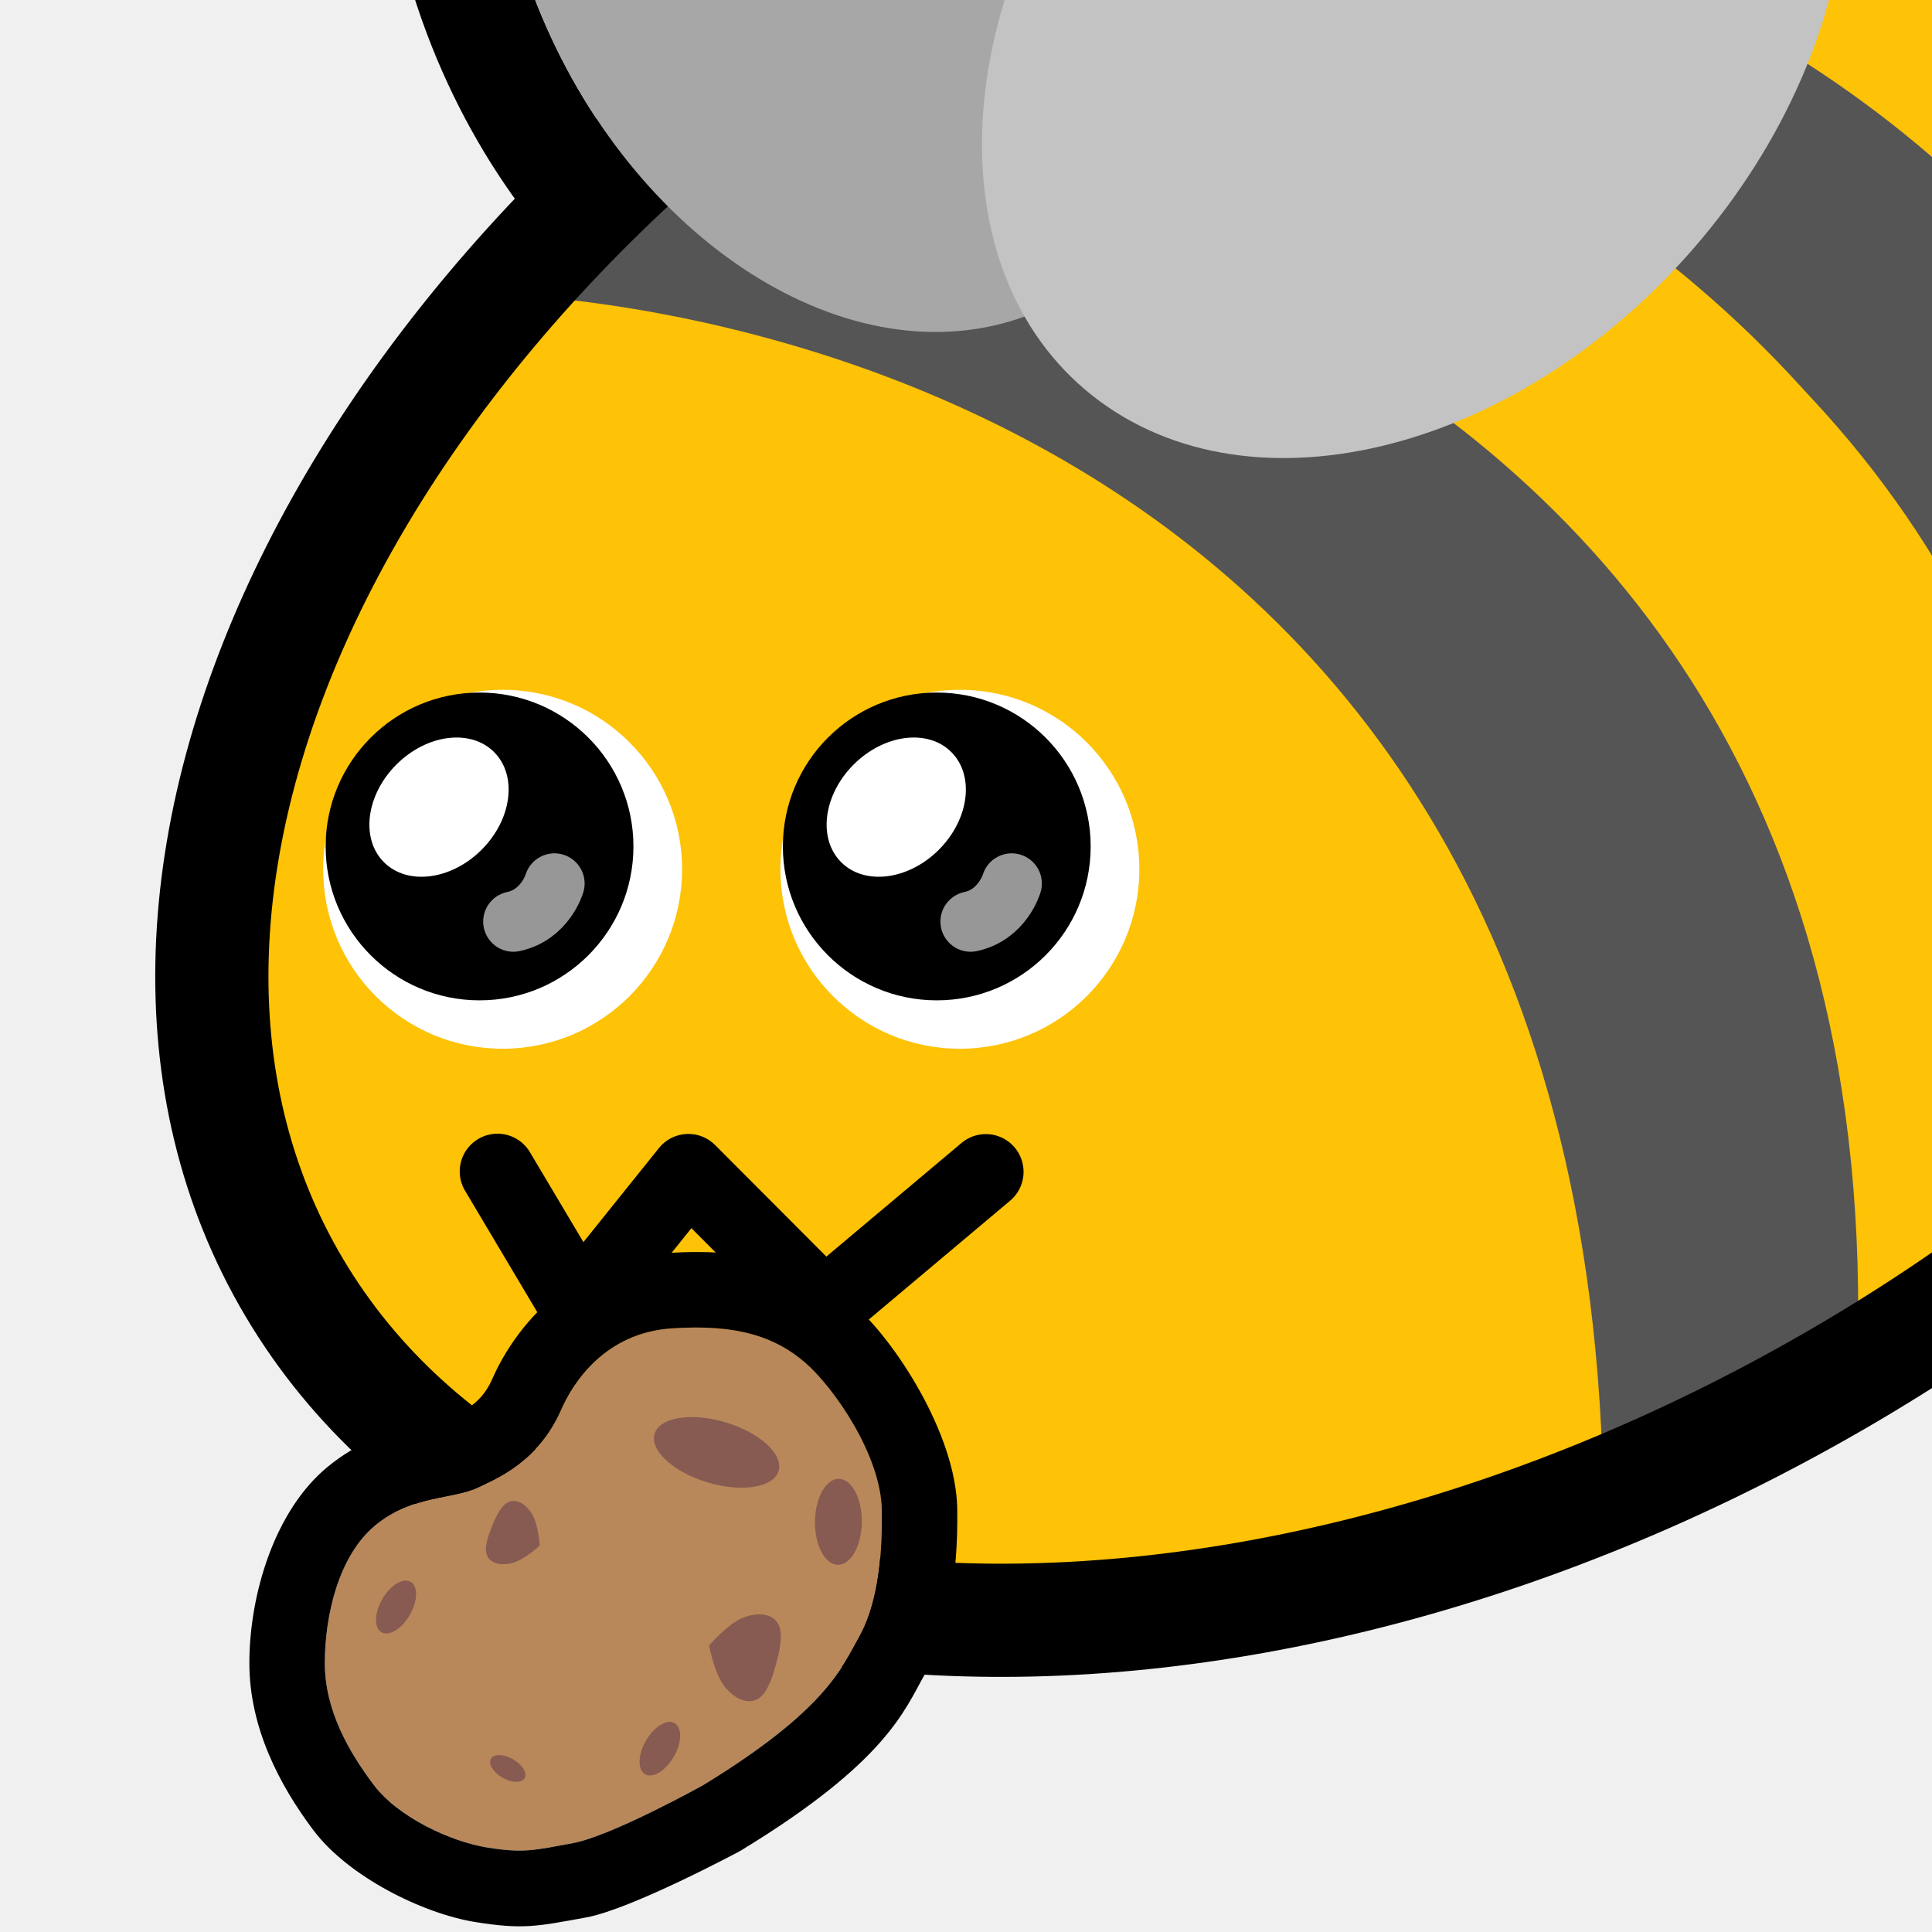
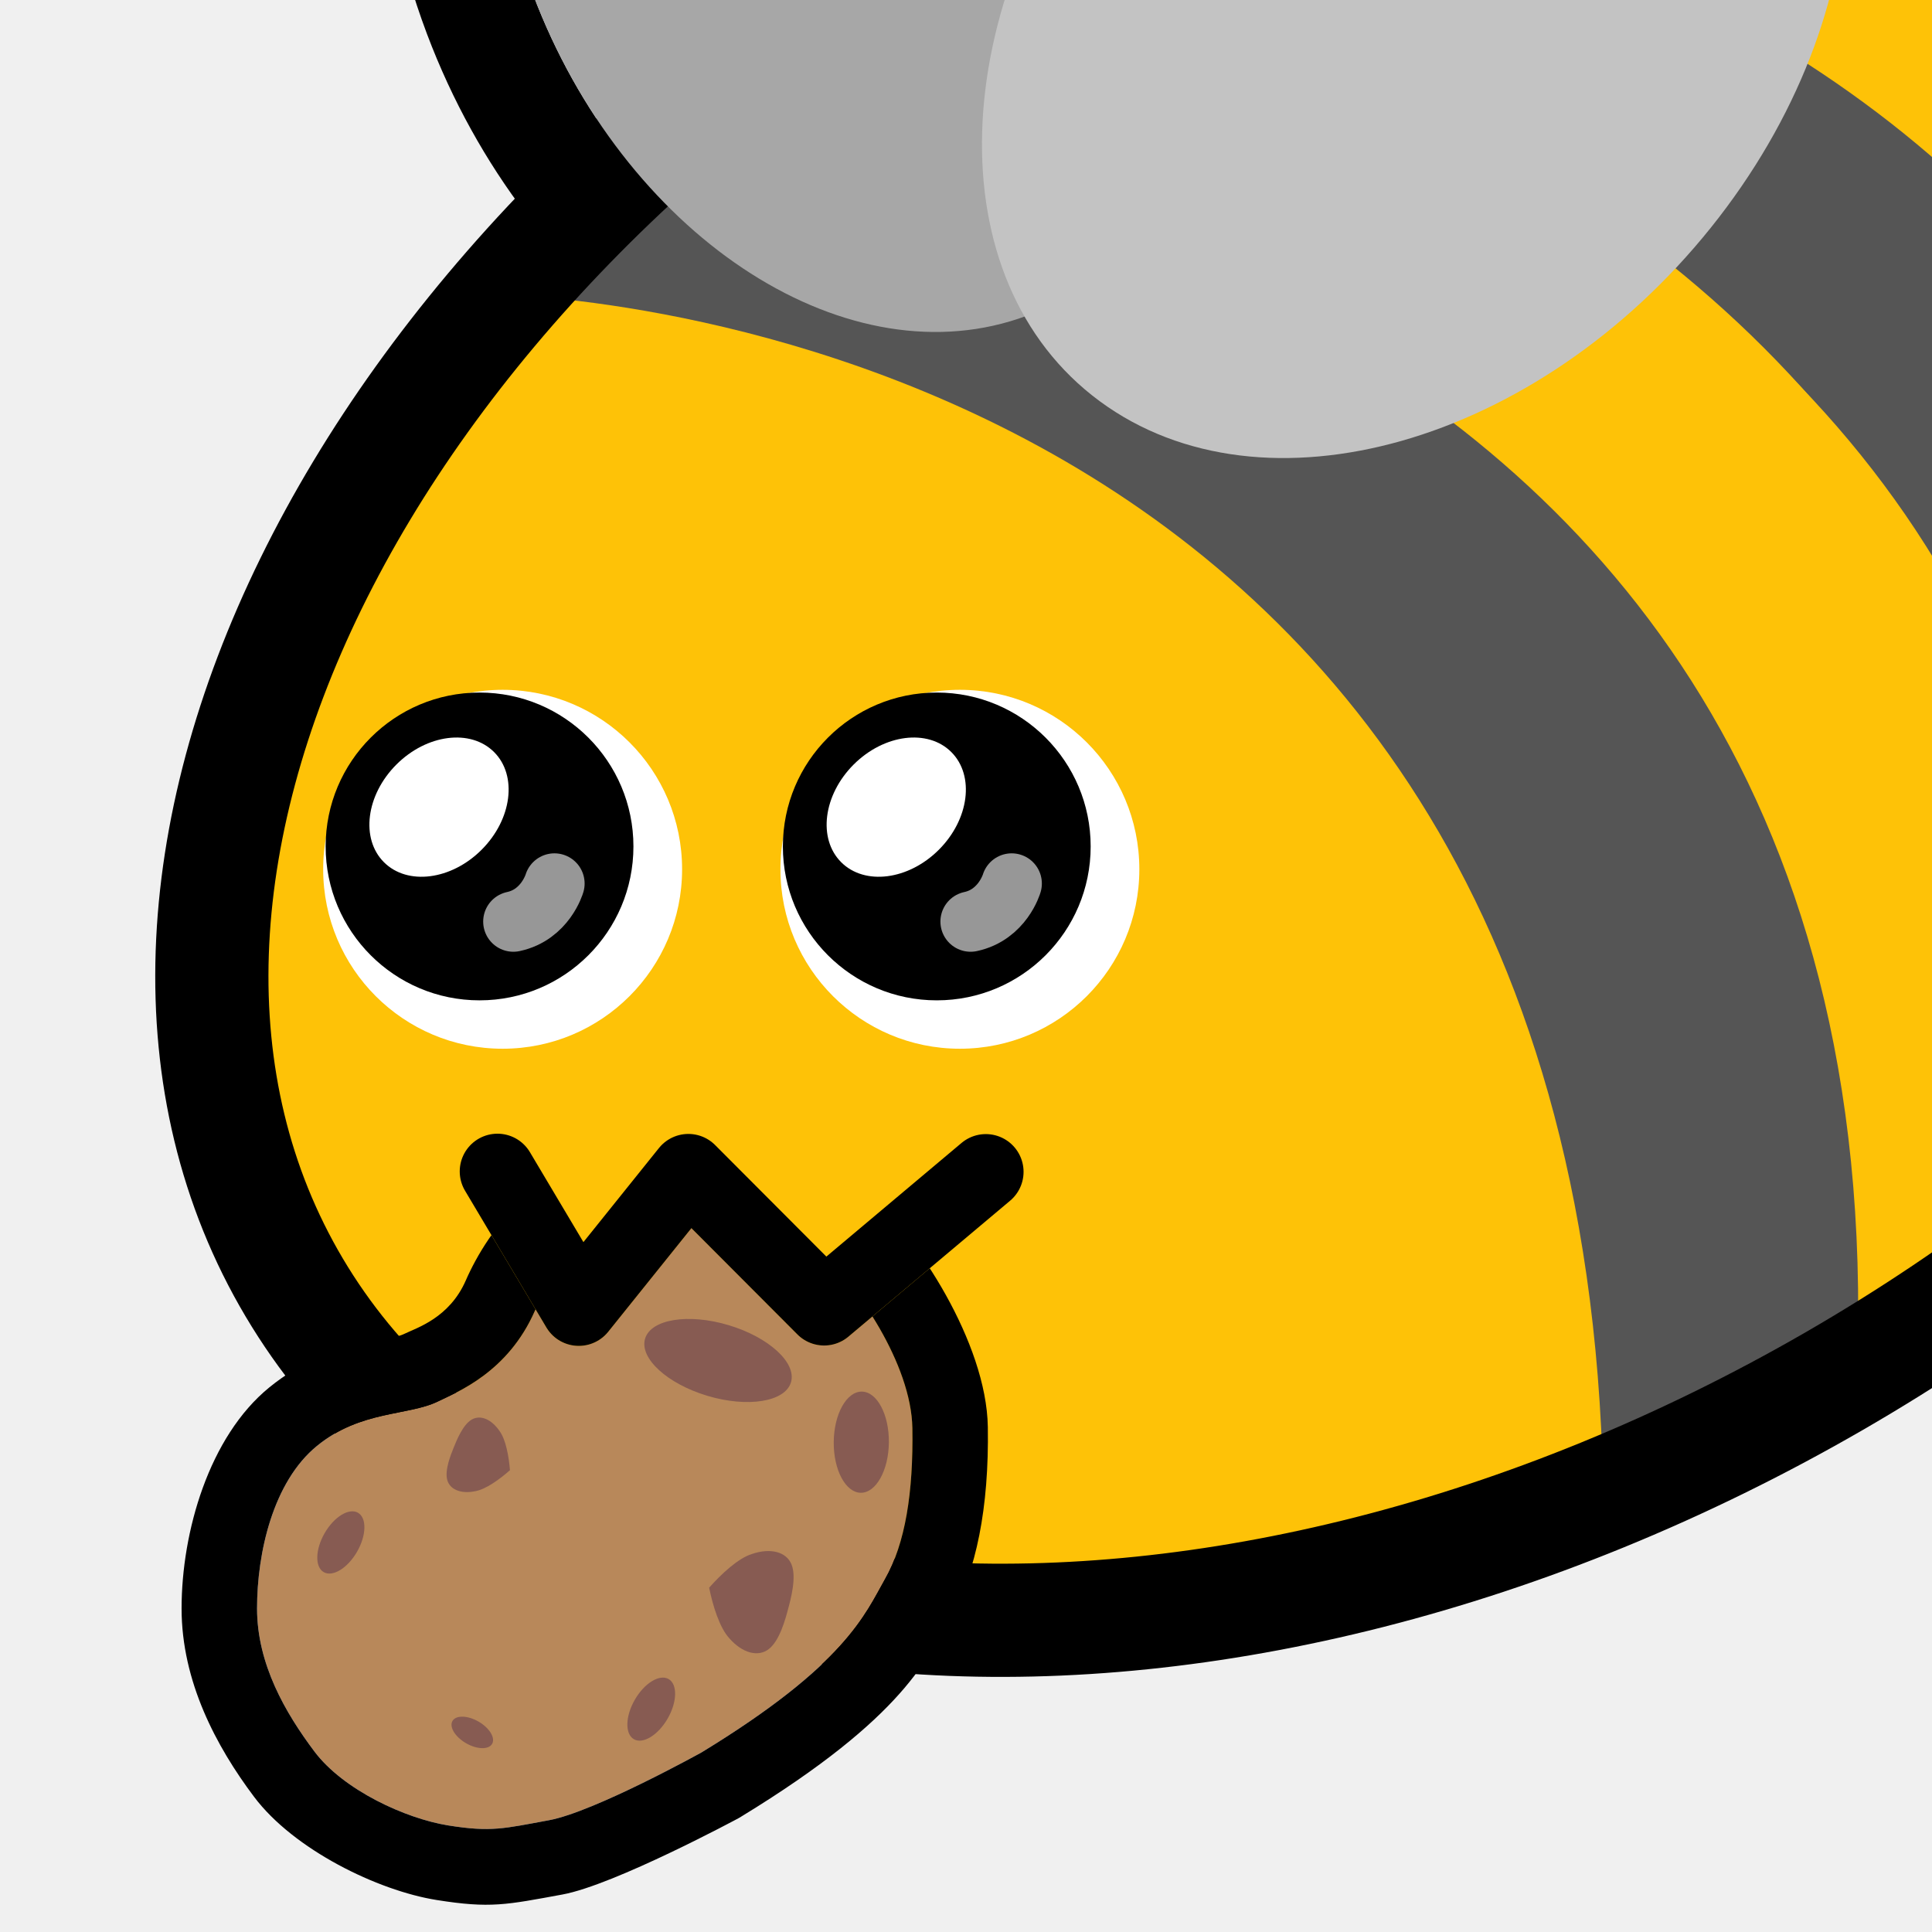
<svg xmlns="http://www.w3.org/2000/svg" width="100%" height="100%" viewBox="0 0 256 256" version="1.1" xml:space="preserve" style="fill-rule:evenodd;clip-rule:evenodd;stroke-linecap:round;stroke-linejoin:round;stroke-miterlimit:1.5;">
  <rect id="blobbee_nom_potato" x="-0" y="0" width="256" height="256" style="fill:none;" />
  <clipPath id="_clip1">
    <rect x="-0" y="0" width="256" height="256" />
  </clipPath>
  <g clip-path="url(#_clip1)">
    <path id="Wings-outline" d="M129.457,58.622C101.62,61.336 70.004,40.1 56.583,4.516C41.238,-36.173 56.638,-76.434 86.987,-86.581C110.642,-94.49 139.399,-82.584 157.884,-57.352C184.732,-75.998 216.987,-78.343 237.979,-62.862C265.408,-42.634 267.488,3.28 238.398,39.552C209.763,75.256 163.808,85.14 136.809,65.23C134.11,63.239 131.659,61.028 129.457,58.622ZM135.756,41.946C138.246,46.295 141.562,50.097 145.712,53.157C167.403,69.154 203.691,58.853 226.696,30.168C249.701,1.483 250.768,-34.793 229.076,-50.79C209.154,-65.482 176.918,-57.99 153.969,-34.446C141.008,-63.006 114.034,-79.808 91.744,-72.355C68.16,-64.47 58.694,-32.397 70.618,-0.777C82.543,30.842 111.372,50.11 134.957,42.225C135.225,42.135 135.491,42.042 135.756,41.946Z" />
    <path id="Body" d="M127.902,-10.896C208.729,-57.562 300.137,-52 331.897,1.516C363.657,55.033 323.82,136.368 242.993,183.034C162.165,229.7 70.758,224.138 38.998,170.622C7.237,117.105 47.074,35.77 127.902,-10.896Z" style="fill:rgb(254,194,7);" />
    <g id="Stripes">
      <path d="M188.793,-28.912C187.039,-27.516 315.054,-33.396 327.076,96.986C391.095,-74.613 189.429,-41.838 188.793,-28.912Z" style="fill:rgb(85,85,85);" />
      <path d="M327.076,98.342C319.401,-27.463 191.893,-30.431 192.59,-34.166L145.073,-16.568C145.073,-16.568 299.034,-18.959 304.518,129.287L323.15,100.603" style="fill:rgb(254,194,7);" />
      <path d="M275.897,159.811L304.252,129.287C298.868,-19.148 141.84,-21.73 141.842,-21.675L116.671,-6.827C116.437,-6.784 279.066,6.291 275.897,159.811Z" style="fill:rgb(85,85,85);" />
      <path d="M118.8,-6.713L91.65,14.469C91.65,14.469 247.73,30.009 246.071,181.519L275.383,161.871C286.256,11.587 117.148,-5.442 114.749,-3.553" style="fill:rgb(254,194,7);" />
      <path d="M85.819,17.358L65.463,38.997C65.463,38.997 209.143,40.294 212.42,196.543L246.071,181.519C251.812,25.308 90.484,19.018 85.819,17.358Z" style="fill:rgb(85,85,85);" />
    </g>
    <path id="Body-outline" d="M127.902,-10.896C208.729,-57.562 300.137,-52 331.897,1.516C363.657,55.033 323.82,136.368 242.993,183.034C162.165,229.7 70.758,224.138 38.998,170.622C7.237,117.105 47.074,35.77 127.902,-10.896Z" style="fill:none;stroke:black;stroke-width:15px;" />
    <g id="Wings">
      <path id="Back-wing" d="M91.744,-72.355C115.328,-80.241 144.157,-60.972 156.082,-29.353C168.007,2.266 158.541,34.339 134.957,42.225C111.372,50.11 82.543,30.842 70.618,-0.777C58.694,-32.397 68.16,-64.47 91.744,-72.355Z" style="fill:rgb(167,167,167);" />
      <path id="Front-wing" d="M229.076,-50.79C250.768,-34.793 249.701,1.483 226.696,30.168C203.691,58.853 167.403,69.154 145.712,53.157C124.02,37.161 125.087,0.885 148.092,-27.8C171.097,-56.485 207.385,-66.786 229.076,-50.79Z" style="fill:rgb(195,195,195);" />
    </g>
    <g id="Face">
      <g id="Eyes">
        <path id="Right-eye" d="M141.384,111.243L141.384,119.189C141.384,127.536 134.608,134.313 126.26,134.313C117.913,134.313 111.136,127.536 111.136,119.189L111.136,111.243C111.136,102.895 117.913,96.118 126.26,96.118C134.608,96.118 141.384,102.895 141.384,111.243Z" />
        <path id="Left-eye" d="M81.28,111.178L81.28,119.124C81.28,127.471 74.503,134.248 66.156,134.248C57.808,134.248 51.032,127.471 51.032,119.124L51.032,111.178C51.032,102.831 57.808,96.054 66.156,96.054C74.503,96.054 81.28,102.831 81.28,111.178Z" />
      </g>
    </g>
    <g id="Eyes1">
      <g id="Right-eye1">
        <circle id="Eye-white" cx="127.189" cy="115.183" r="23.779" style="fill:white;" />
        <circle id="Pupil" cx="124.127" cy="112.159" r="20.392" />
        <path id="Eye-reflection-top" d="M113.113,101.305C117.141,97.278 122.94,96.537 126.055,99.653C129.171,102.768 128.43,108.568 124.403,112.595C120.375,116.623 114.576,117.364 111.46,114.248C108.344,111.133 109.085,105.333 113.113,101.305Z" style="fill:white;" />
        <path id="Eye-reflection-bottom" d="M134.052,117.071C134.052,117.071 132.852,121.207 128.61,122.112" style="fill:none;stroke:rgb(151,151,151);stroke-width:8px;" />
      </g>
      <g id="Left-eye1">
        <circle id="Eye-white1" cx="66.602" cy="115.183" r="23.779" style="fill:white;" />
        <circle id="Pupil1" cx="63.541" cy="112.159" r="20.392" />
        <path id="Eye-reflection-top1" d="M52.526,101.305C56.554,97.278 62.354,96.537 65.469,99.653C68.585,102.768 67.844,108.568 63.816,112.595C59.789,116.623 53.989,117.364 50.874,114.248C47.758,111.133 48.499,105.333 52.526,101.305Z" style="fill:white;" />
        <path id="Eye-reflection-bottom1" d="M73.465,117.071C73.465,117.071 72.266,121.207 68.024,122.112" style="fill:none;stroke:rgb(151,151,151);stroke-width:8px;" />
      </g>
    </g>
    <g id="Potato">
-       <path id="Body1" d="M93.104,236.582C93.104,236.582 81.024,243.286 75.899,244.227C70.855,245.154 69.429,245.583 64.594,244.812C59.759,244.04 52.764,240.823 49.503,236.483C46.242,232.143 43.042,226.647 43.042,220.373C43.042,214.1 44.843,206.108 49.786,202.071C54.729,198.035 60.048,198.712 63.433,197.052C65.588,195.994 71.303,193.779 74.333,186.846C75.965,183.111 80.209,176.619 88.99,176.018C97.772,175.418 102.768,177.179 106.673,180.545C110.499,183.843 116.723,192.82 116.841,200.07C116.958,207.32 116.039,213.051 113.777,217.042C111.515,221.033 109.359,226.667 93.104,236.582Z" style="fill:rgb(184,136,90);" />
-       <path d="M97.956,245.326C97.956,245.326 83.709,252.96 77.705,254.063C71.155,255.266 69.296,255.688 63.018,254.687C56.083,253.58 46.187,248.717 41.509,242.491C37.059,236.569 33.042,228.934 33.042,220.373C33.042,211.35 36.352,200.132 43.461,194.326C47.313,191.18 51.266,189.769 54.962,188.923C56.489,188.573 57.937,188.609 59.028,188.074C60.193,187.502 63.532,186.588 65.17,182.841C67.73,176.982 74.53,166.983 88.309,166.042C100.74,165.192 107.674,168.206 113.202,172.971C118.45,177.494 126.678,189.964 126.839,199.908C126.992,209.364 125.427,216.769 122.477,221.973C119.816,226.668 117.433,233.456 98.311,245.12C98.194,245.191 98.076,245.26 97.956,245.326ZM93.104,236.582C109.359,226.667 111.515,221.033 113.777,217.042C116.039,213.051 116.958,207.32 116.841,200.07C116.723,192.82 110.499,183.843 106.673,180.545C102.768,177.179 97.772,175.418 88.99,176.018C80.209,176.619 75.965,183.111 74.333,186.846C71.303,193.779 65.588,195.994 63.433,197.052C60.048,198.712 54.729,198.035 49.786,202.071C44.843,206.108 43.042,214.1 43.042,220.373C43.042,226.647 46.242,232.143 49.503,236.483C52.764,240.823 59.759,244.04 64.594,244.812C69.429,245.583 70.855,245.154 75.899,244.227C81.024,243.286 93.104,236.582 93.104,236.582Z" />
+       <path id="Body1" d="M92.964,232.2C92.964,232.2 78.751,240.088 72.721,241.195C66.786,242.285 65.108,242.791 59.419,241.883C53.731,240.975 45.5,237.19 41.663,232.084C37.826,226.977 34.061,220.511 34.061,213.129C34.061,205.747 36.181,196.344 41.996,191.594C47.812,186.845 54.07,187.642 58.053,185.688C60.589,184.444 67.313,181.837 70.878,173.679C72.798,169.286 77.793,161.646 88.125,160.94C98.457,160.234 104.336,162.306 108.93,166.266C113.432,170.147 120.756,180.709 120.894,189.239C121.032,197.77 119.951,204.513 117.289,209.209C114.627,213.904 112.091,220.534 92.964,232.2Z" style="fill:rgb(184,136,90);" />
+       <path d="M97.817,240.944C97.817,240.944 81.436,249.762 74.527,251.031C67.086,252.397 64.976,252.896 57.844,251.758C50.054,250.515 38.923,245.084 33.669,238.091C28.643,231.403 24.061,222.797 24.061,213.129C24.061,202.997 27.689,190.367 35.671,183.849C39.96,180.346 44.365,178.787 48.48,177.845C50.426,177.399 52.259,177.392 53.648,176.71C55.194,175.952 59.543,174.645 61.715,169.675C64.564,163.156 72.113,152.011 87.443,150.963C101.425,150.008 109.242,153.332 115.459,158.692C121.382,163.798 130.711,177.853 130.892,189.077C131.066,199.813 129.338,208.231 125.989,214.14C122.928,219.539 120.164,227.323 98.171,240.737C98.055,240.809 97.936,240.878 97.817,240.944ZM92.964,232.2C112.091,220.534 114.627,213.904 117.289,209.209C119.951,204.513 121.032,197.77 120.894,189.239C120.756,180.709 113.432,170.147 108.93,166.266C104.336,162.306 98.457,160.234 88.125,160.94C77.793,161.646 72.798,169.286 70.878,173.679C67.313,181.837 60.589,184.444 58.053,185.688C54.07,187.642 47.812,186.845 41.996,191.594C36.181,196.344 34.061,205.747 34.061,213.129C34.061,220.511 37.826,226.977 41.663,232.084C45.5,237.19 53.731,240.975 59.419,241.883C65.108,242.791 66.786,242.285 72.721,241.195C78.751,240.088 92.964,232.2 92.964,232.2Z" />
      <g id="Eyes2">
-         <path d="M50.656,211.887C51.721,210.042 53.403,209.016 54.408,209.596C55.414,210.177 55.366,212.147 54.3,213.992C53.235,215.837 51.554,216.863 50.548,216.283C49.542,215.702 49.591,213.732 50.656,211.887Z" style="fill:rgb(135,91,82);" />
-         <path d="M67.985,233.115C69.217,233.827 69.903,234.95 69.515,235.622C69.127,236.294 67.812,236.261 66.579,235.55C65.347,234.838 64.661,233.715 65.049,233.043C65.437,232.372 66.752,232.404 67.985,233.115Z" style="fill:rgb(135,91,82);" />
-         <path d="M89.281,232.777C88.201,234.646 86.498,235.686 85.479,235.098C84.46,234.51 84.509,232.515 85.588,230.645C86.668,228.776 88.371,227.736 89.39,228.325C90.409,228.913 90.36,230.908 89.281,232.777Z" style="fill:rgb(135,91,82);" />
-         <path d="M107.985,201.617C108.018,198.473 109.435,195.935 111.149,195.953C112.863,195.97 114.228,198.537 114.195,201.681C114.163,204.825 112.745,207.363 111.031,207.346C109.318,207.328 107.953,204.761 107.985,201.617Z" style="fill:rgb(135,91,82);" />
-         <path d="M102.851,220.42C102.532,221.608 101.895,223.986 100.687,224.936C99.479,225.886 97.7,225.41 96.239,223.744C95.127,222.555 94.366,220.057 93.954,218.036C95.322,216.491 97.23,214.709 98.787,214.235C100.885,213.523 102.664,214 103.235,215.427C103.806,216.854 103.169,219.231 102.851,220.42Z" style="fill:rgb(135,91,82);" />
-         <path d="M65.189,202.249C65.53,201.402 66.213,199.71 67.188,199.119C68.162,198.528 69.429,199.039 70.354,200.396C71.066,201.372 71.401,203.279 71.523,204.804C70.377,205.817 68.813,206.958 67.624,207.167C66.016,207.502 64.749,206.991 64.457,205.889C64.165,204.788 64.847,203.095 65.189,202.249Z" style="fill:rgb(135,91,82);" />
-         <path d="M96.146,188.469C100.68,189.826 103.827,192.711 103.17,194.907C102.512,197.104 98.298,197.786 93.764,196.429C89.23,195.072 86.082,192.188 86.74,189.991C87.397,187.794 91.612,187.112 96.146,188.469Z" style="fill:rgb(135,91,82);" />
+         <path d="M43.02,203.144C44.273,200.973 46.251,199.765 47.435,200.448C48.618,201.132 48.561,203.449 47.308,205.62C46.055,207.791 44.076,208.999 42.893,208.315C41.709,207.632 41.766,205.315 43.02,203.144Z" style="fill:rgb(135,91,82);" />
+         <path d="M63.409,228.121C64.859,228.958 65.666,230.28 65.209,231.07C64.753,231.861 63.205,231.823 61.755,230.985C60.305,230.148 59.498,228.827 59.955,228.036C60.411,227.246 61.959,227.284 63.409,228.121Z" style="fill:rgb(135,91,82);" />
+         <path d="M88.466,227.723C87.196,229.922 85.192,231.146 83.993,230.454C82.794,229.762 82.852,227.414 84.122,225.215C85.392,223.015 87.396,221.792 88.595,222.484C89.793,223.176 89.736,225.524 88.466,227.723Z" style="fill:rgb(135,91,82);" />
+         <path d="M110.474,191.06C110.512,187.361 112.18,184.374 114.197,184.395C116.213,184.416 117.819,187.436 117.781,191.135C117.743,194.834 116.075,197.821 114.058,197.8C112.042,197.779 110.436,194.759 110.474,191.06Z" style="fill:rgb(135,91,82);" />
+         <path d="M104.433,213.183C104.058,214.582 103.309,217.379 101.887,218.497C100.466,219.615 98.372,219.054 96.653,217.095C95.345,215.695 94.45,212.757 93.965,210.378C95.574,208.561 97.819,206.464 99.651,205.906C102.12,205.068 104.213,205.629 104.885,207.308C105.557,208.987 104.808,211.785 104.433,213.183Z" style="fill:rgb(135,91,82);" />
+         <path d="M60.119,191.803C60.521,190.807 61.324,188.816 62.471,188.121C63.618,187.425 65.108,188.027 66.197,189.624C67.034,190.771 67.429,193.015 67.572,194.809C66.224,196.002 64.383,197.343 62.984,197.59C61.092,197.984 59.602,197.383 59.258,196.087C58.914,194.79 59.718,192.799 60.119,191.803Z" style="fill:rgb(135,91,82);" />
+         <path d="M96.544,175.59C101.878,177.186 105.581,180.58 104.808,183.165C104.035,185.749 99.076,186.552 93.741,184.956C88.406,183.359 84.703,179.965 85.476,177.38C86.25,174.796 91.209,173.993 96.544,175.59Z" style="fill:rgb(135,91,82);" />
      </g>
    </g>
+     <path id="Food-hider" d="M65.921,150.22L130.631,150.273C132.731,150.275 134.607,151.589 135.325,153.563C136.044,155.537 135.452,157.749 133.844,159.101L112.418,177.114C110.43,178.785 107.494,178.656 105.66,176.818C105.66,176.818 91.616,162.737 91.616,162.737L80.591,176.468C79.565,177.746 77.978,178.44 76.343,178.325C74.708,178.21 73.233,177.302 72.395,175.893L61.62,157.776C60.7,156.23 60.682,154.31 61.572,152.747C62.462,151.184 64.122,150.219 65.921,150.22Z" style="fill:rgb(254,194,7);" />
    <path id="Mouth" d="M65.917,155.22L76.693,173.337L91.213,155.252L109.2,173.287L130.627,155.273" style="fill:none;stroke:black;stroke-width:10px;" />
  </g>
</svg>
